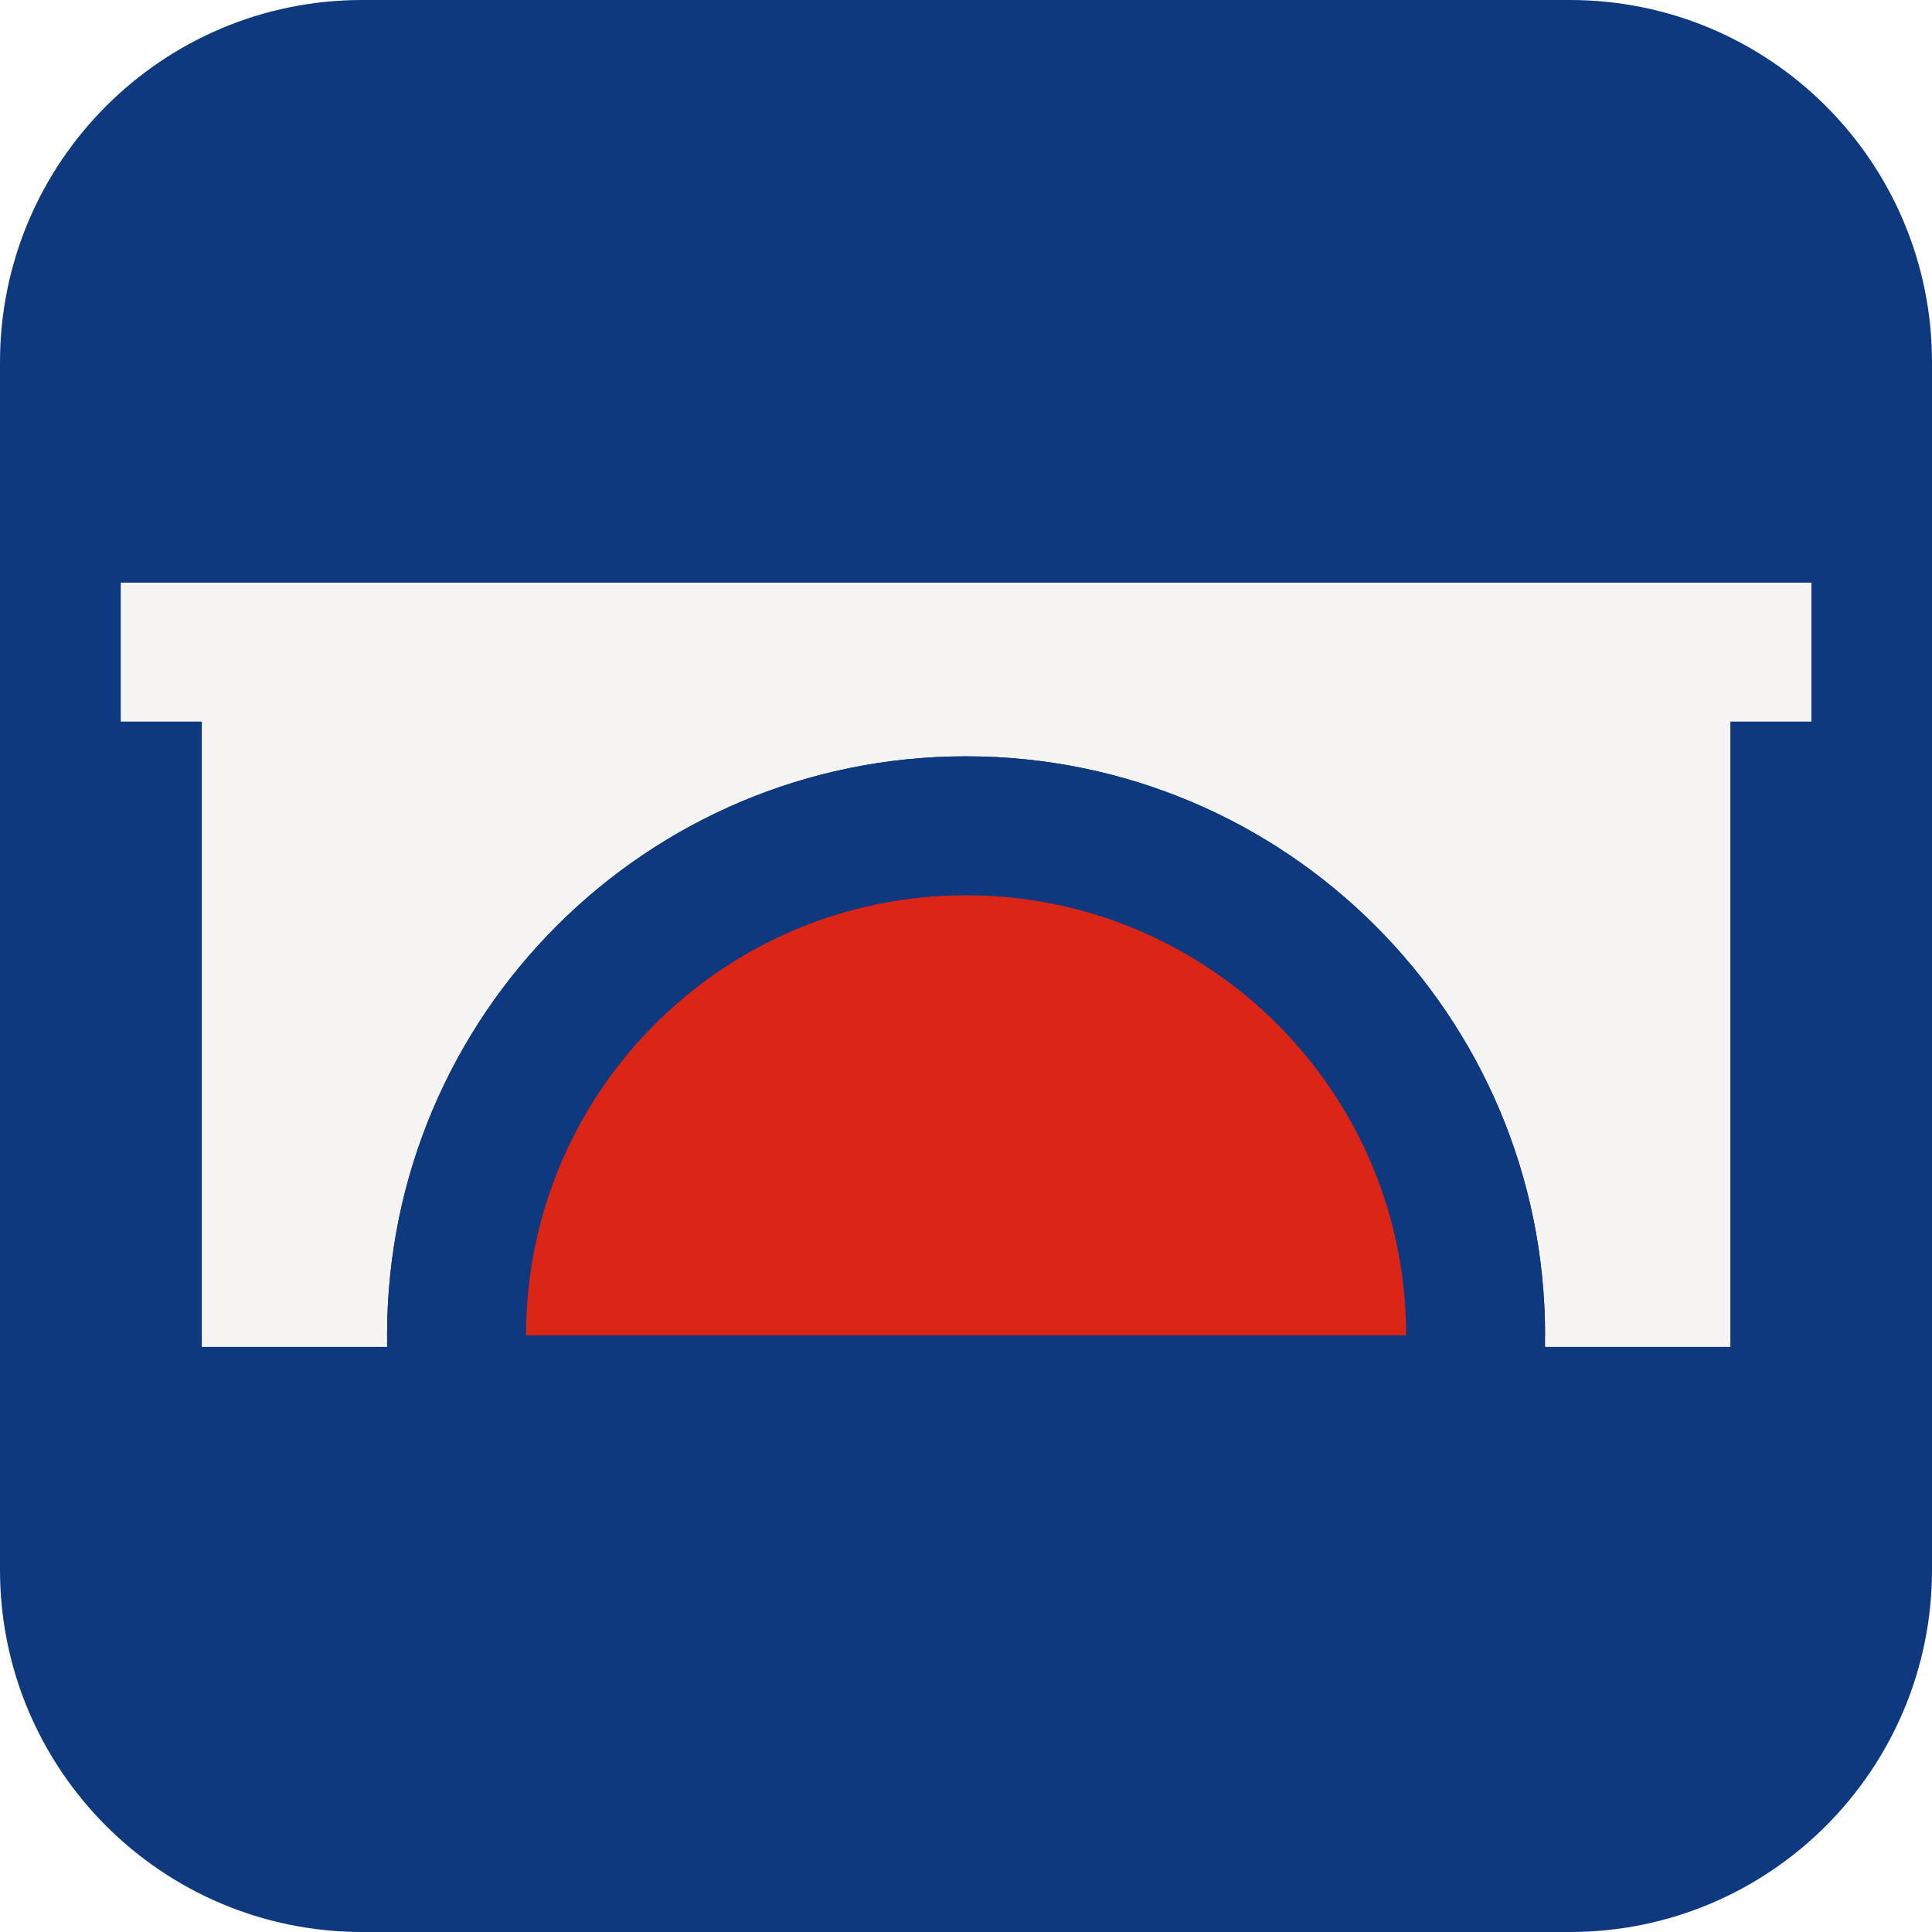
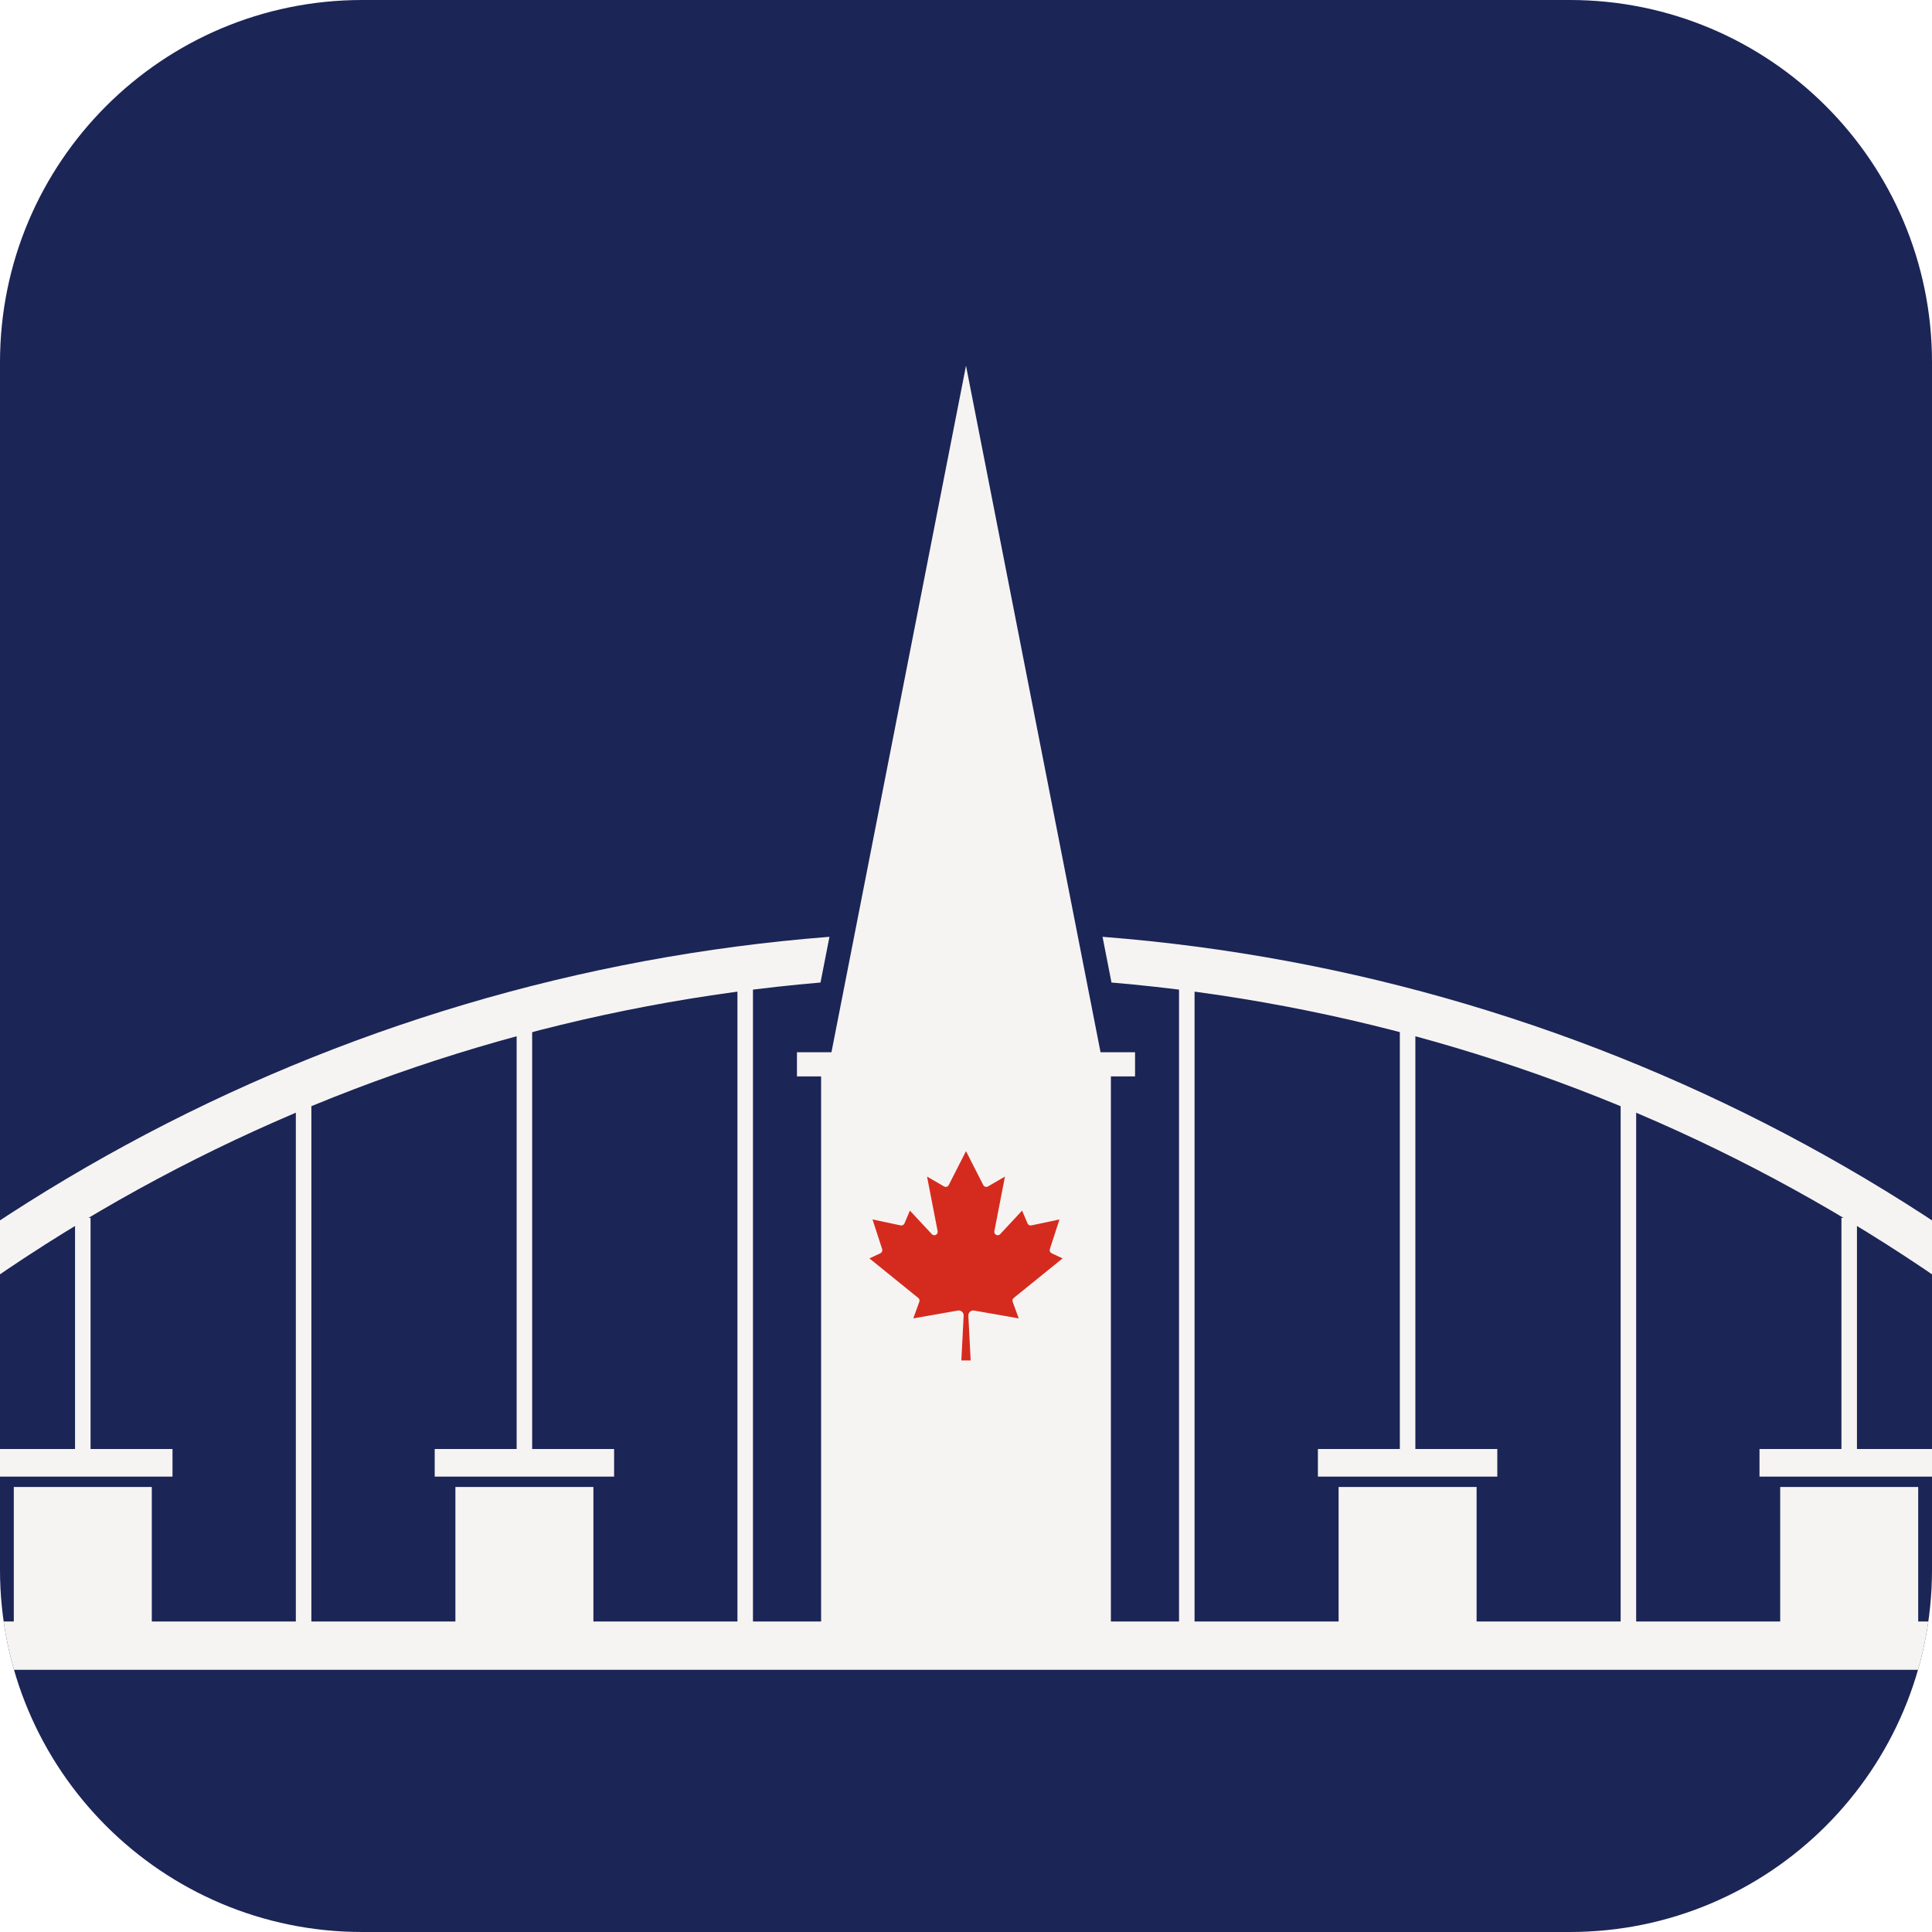
- <svg xmlns="http://www.w3.org/2000/svg" viewBox="0 0 64 64" width="64" height="64">
-   <rect width="64" height="64" rx="12" fill="#0E397F" />
-   <g transform="translate(4 19.3) scale(0.1918)">
-     <path fill="#F6F4F2" d="M0 0H292V24H278V132H246V130A100 100 0 0 0 46 130V132H14V24H0Z" />
-     <path fill="#0E397F" d="M46 130A100 100 0 0 1 246 130H222A76 76 0 0 0 70 130Z" />
-     <path fill="#DB2517" d="M70 130A76 76 0 0 1 222 130Z" />
+ <svg xmlns="http://www.w3.org/2000/svg" viewBox="220 -50 560 560" width="64" height="64">
+   <clipPath id="i">
+     <rect x="220" y="-50" width="560" height="560" rx="105" />
+   </clipPath>
+   <g clip-path="url(#i)">
+     <rect x="220" y="-50" width="560" height="560" fill="#1B2556" />
+     <path fill="#F6F4F2" d="M905 420A510.06 510.06 0 0 0 539.58 221.54L542.17 234.79A497.06 497.06 0 0 1 888.5 420ZM95 420A510.06 510.06 0 0 1 460.42 221.54L457.83 234.79A497.06 497.06 0 0 0 111.5 420ZM458 420.5V262H451V255H461L500 56L539 255H549V262H542V420.5Z" />
+     <path fill="#F6F4F2" d="M433.75 236.14H438.25V420.5H433.75ZM561.75 236.14H566.25V420.5H561.75ZM369.75 248.76H374.25V370.5H369.75ZM625.75 248.76H630.25V370.5H625.75ZM305.75 270.58H310.25V420.5H305.75ZM689.75 270.58H694.25V420.5H689.75ZM241.75 302.99H246.25V370.5H241.75ZM753.75 302.99H758.25V370.5H753.75ZM177.75 348.71H182.25V420.5H177.75ZM817.75 348.71H822.25V420.5H817.75ZM70 420H930V434H70ZM352 381H392V420.5H352ZM346 370H398V378H346ZM608 381H648V420.5H608ZM602 370H654V378H602ZM224 381H264V420.5H224ZM218 370H270V378H218ZM736 381H776V420.5H736ZM730 370H782V378H730Z" />
+     <path fill="#D52B1E" d="M498.65 344.33L499.32 331.34A1.43 1.43 0 0 0 497.65 329.87L484.72 332.14L486.47 327.32A0.98 0.98 0 0 0 486.17 326.22L472 314.75L475.19 313.26A0.98 0.98 0 0 0 475.7 312.07L472.9 303.46L481.06 305.19A0.98 0.98 0 0 0 482.16 304.62L483.74 300.9L490.11 307.74A0.98 0.98 0 0 0 491.78 306.88L488.71 291.04L493.63 293.89A0.98 0.98 0 0 0 495 293.48L500 283.67L505 293.48A0.98 0.98 0 0 0 506.37 293.89L511.29 291.04L508.22 306.88A0.98 0.98 0 0 0 509.89 307.74L516.26 300.9L517.84 304.62A0.98 0.98 0 0 0 518.94 305.19L527.1 303.46L524.3 312.07A0.98 0.98 0 0 0 524.81 313.26L528 314.75L513.83 326.22A0.98 0.98 0 0 0 513.53 327.32L515.28 332.14L502.35 329.87A1.43 1.43 0 0 0 500.68 331.34L501.35 344.33Z" />
  </g>
</svg>
